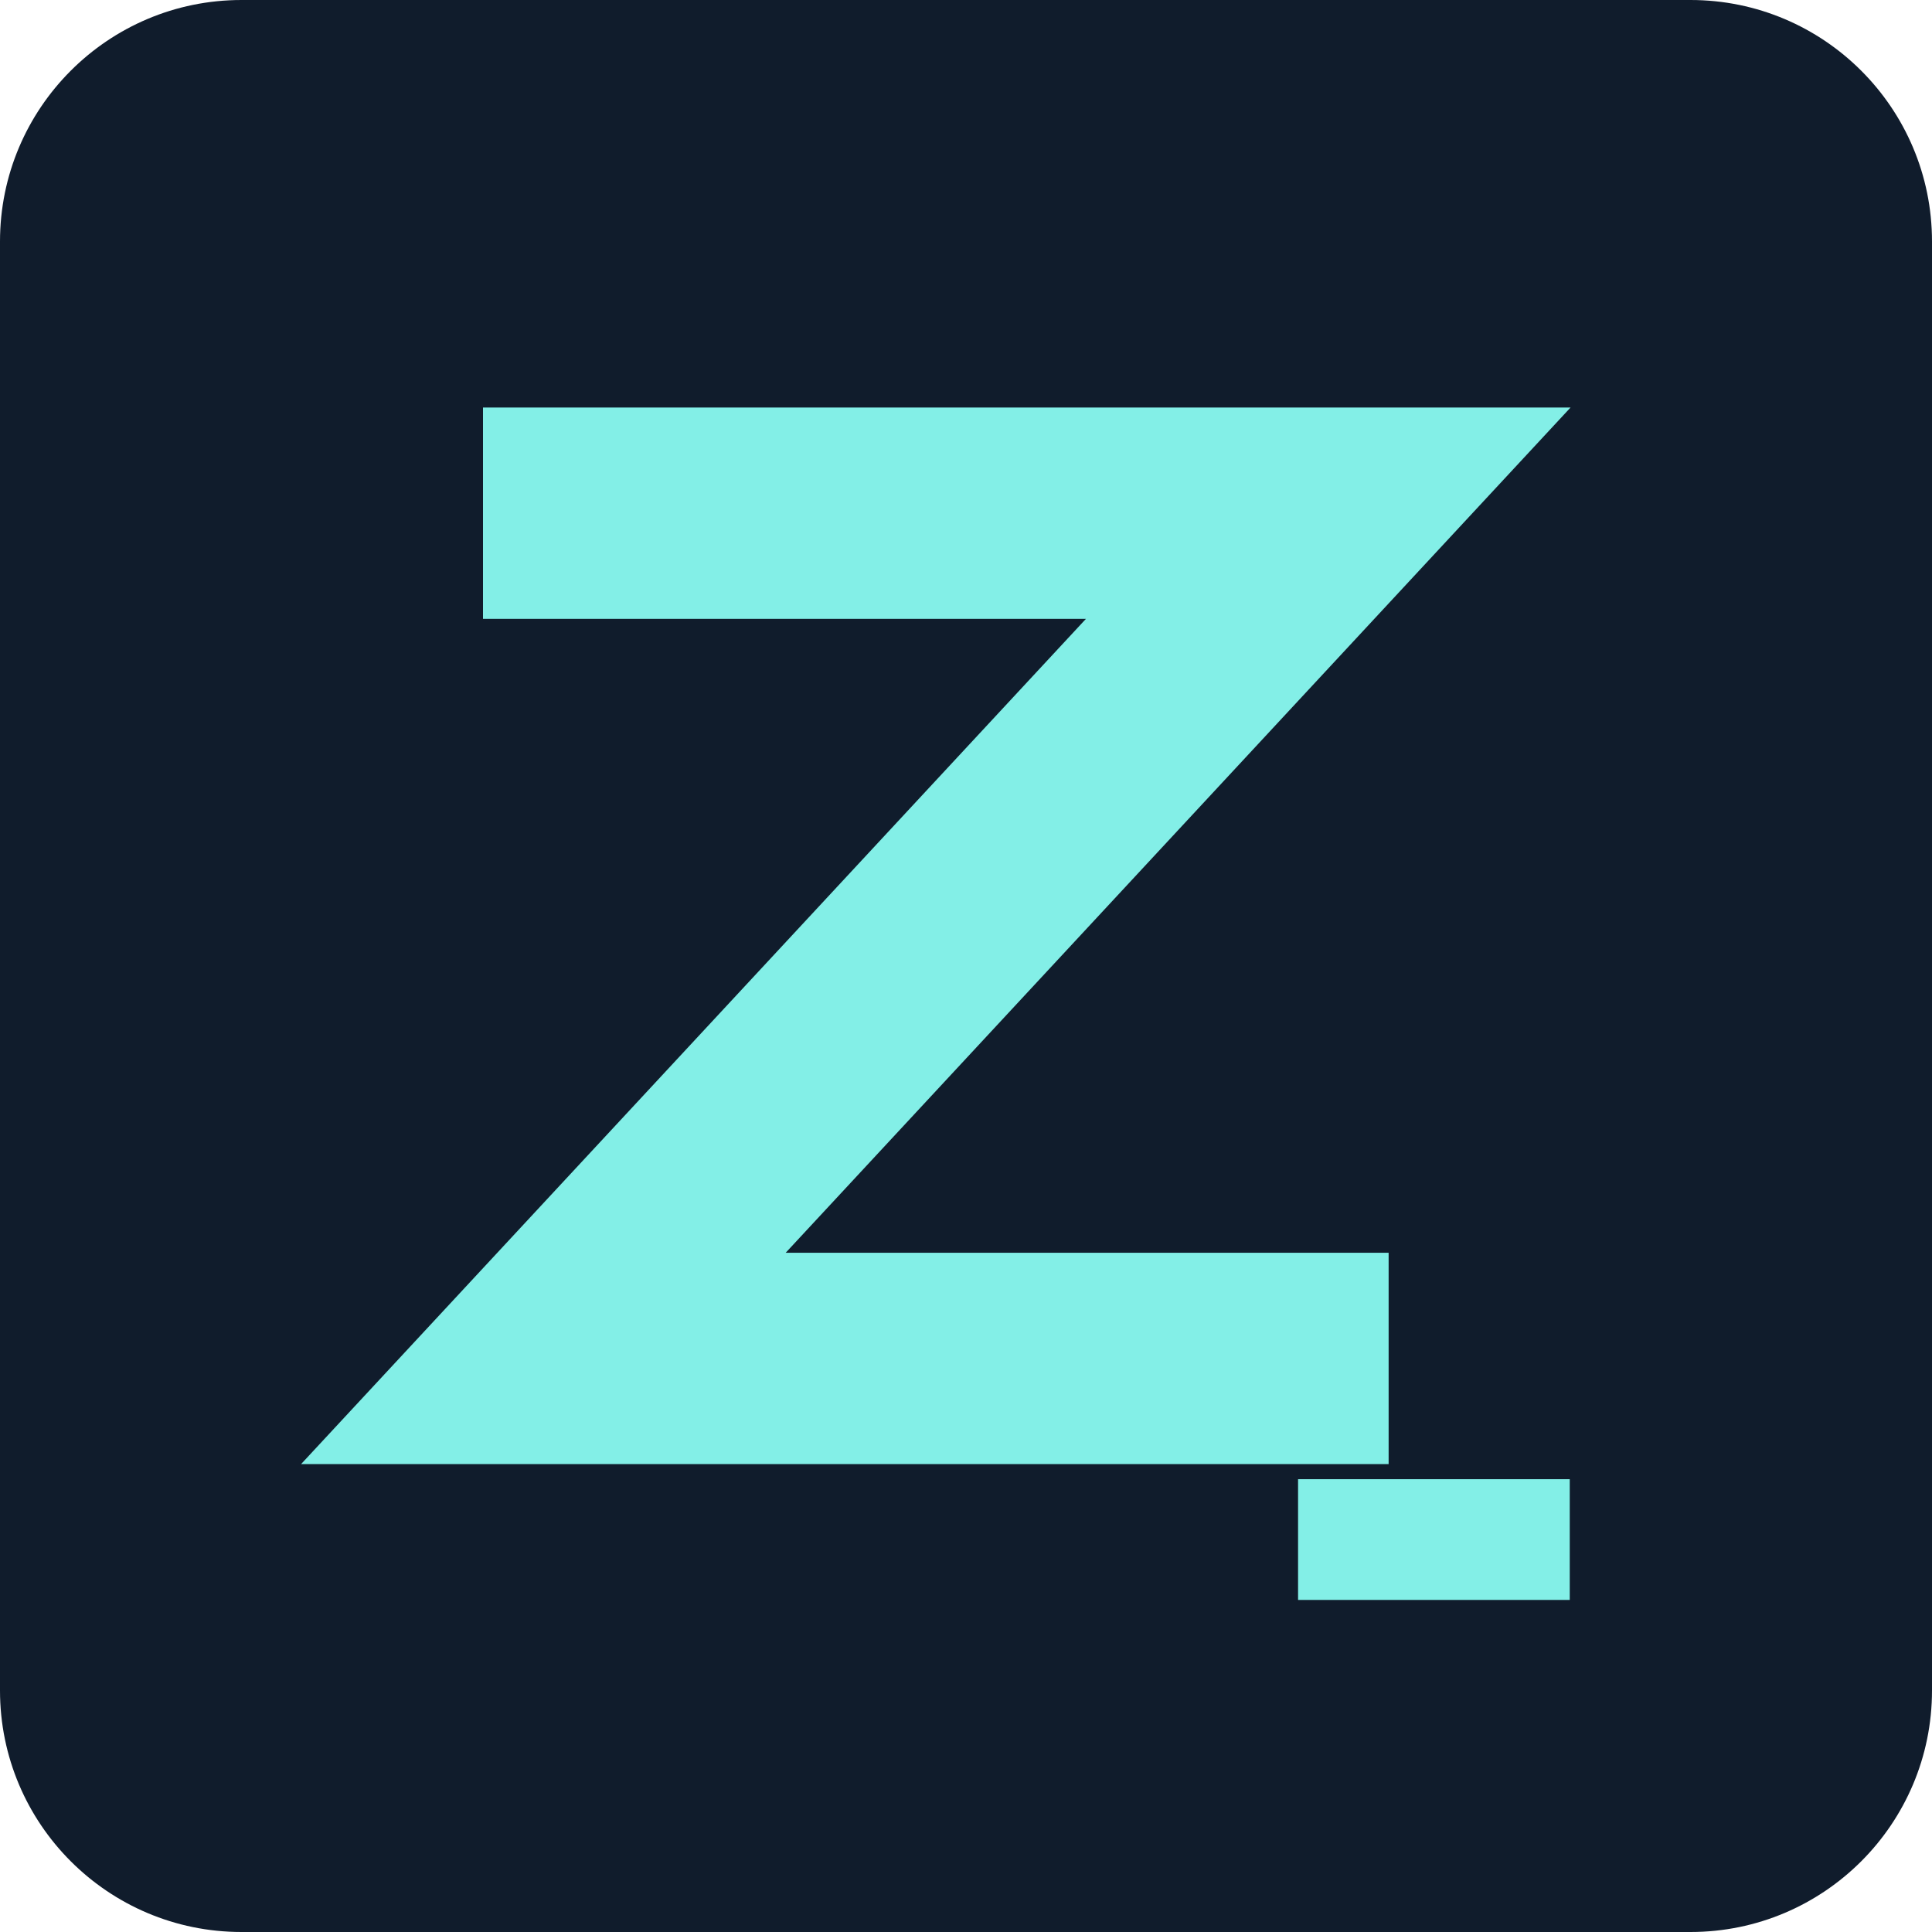
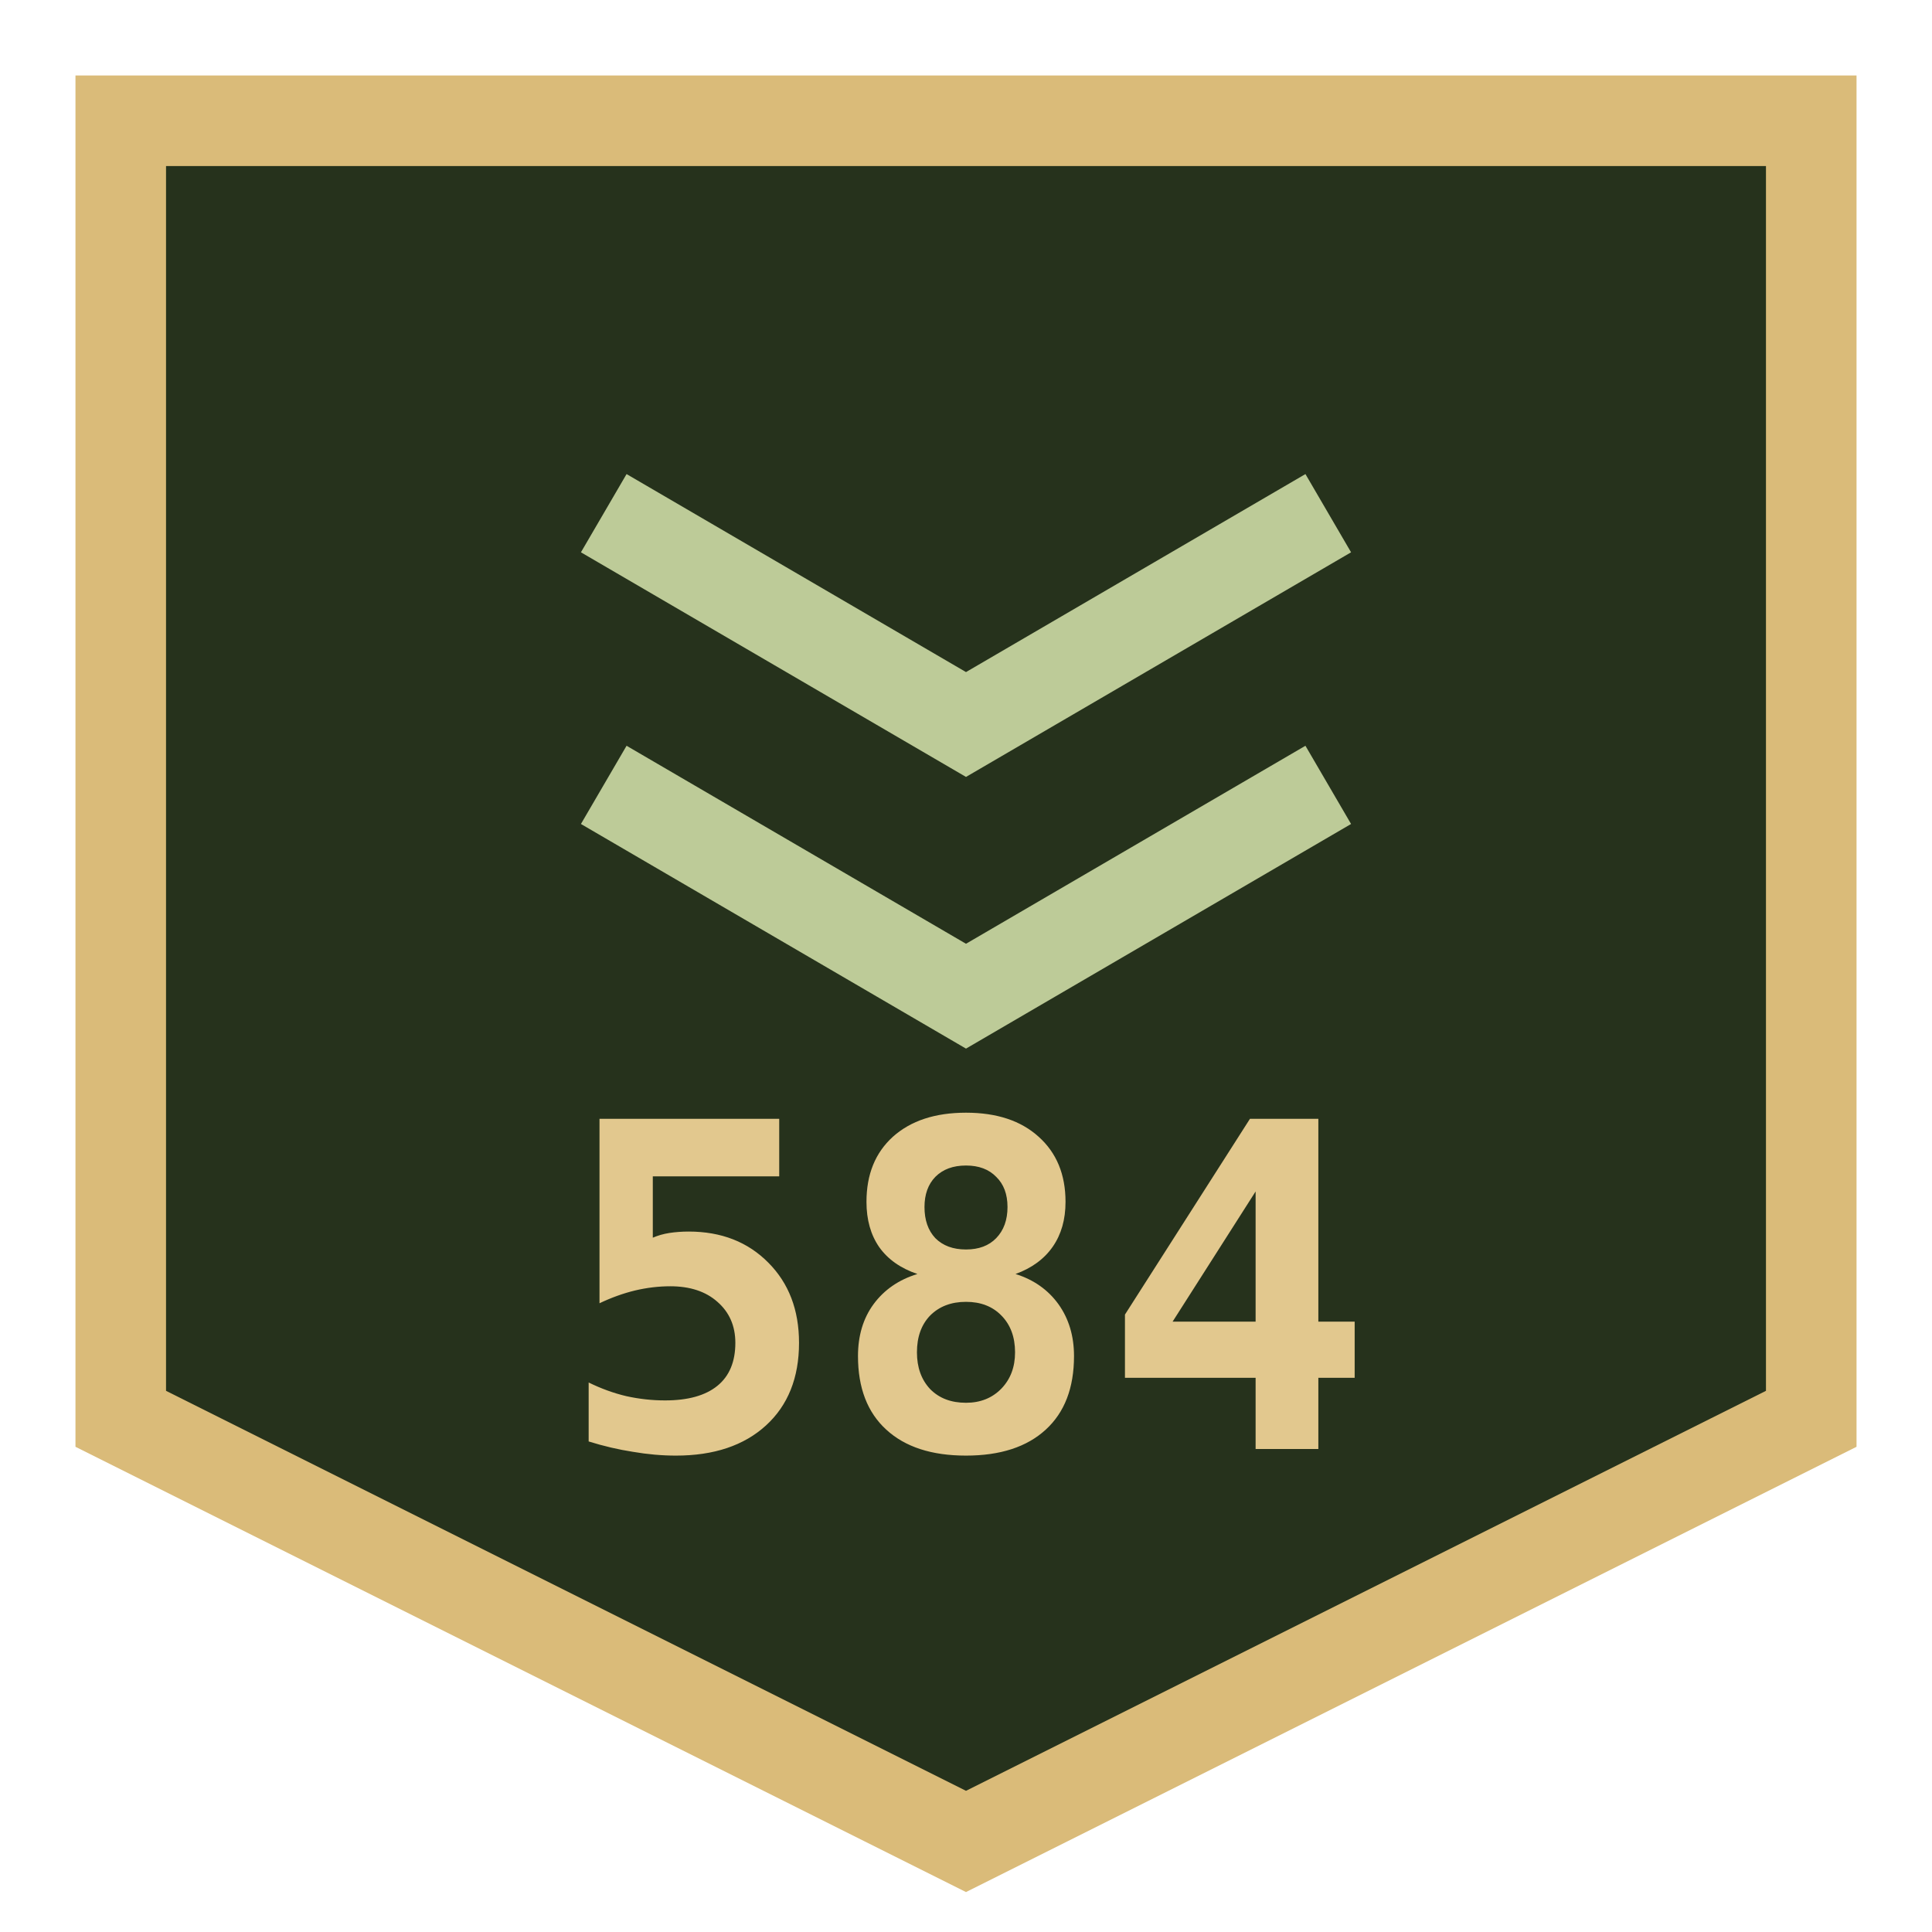
<svg xmlns="http://www.w3.org/2000/svg" viewBox="0 0 64 64">
-   <rect width="64" height="64" rx="8" fill="#101c2c" />
-   <path d="M16 17h28L18 45h28" fill="none" stroke="#83efe7" stroke-width="7" />
-   <path d="M43 51h9" stroke="#83efe7" stroke-width="4" />
+   <path d="M4 4h56v43L32 61 4 47Z" fill="#26321c" stroke="#dabb79" stroke-width="3" />
+   <path d="m20 17 12 7 12-7m-24 9 12 7 12-7" fill="none" stroke="#bdcb98" stroke-width="3" />
+   <text x="32" y="48" fill="#e2c88e" text-anchor="middle" font-family="monospace" font-size="15" font-weight="700">584</text>
</svg>
